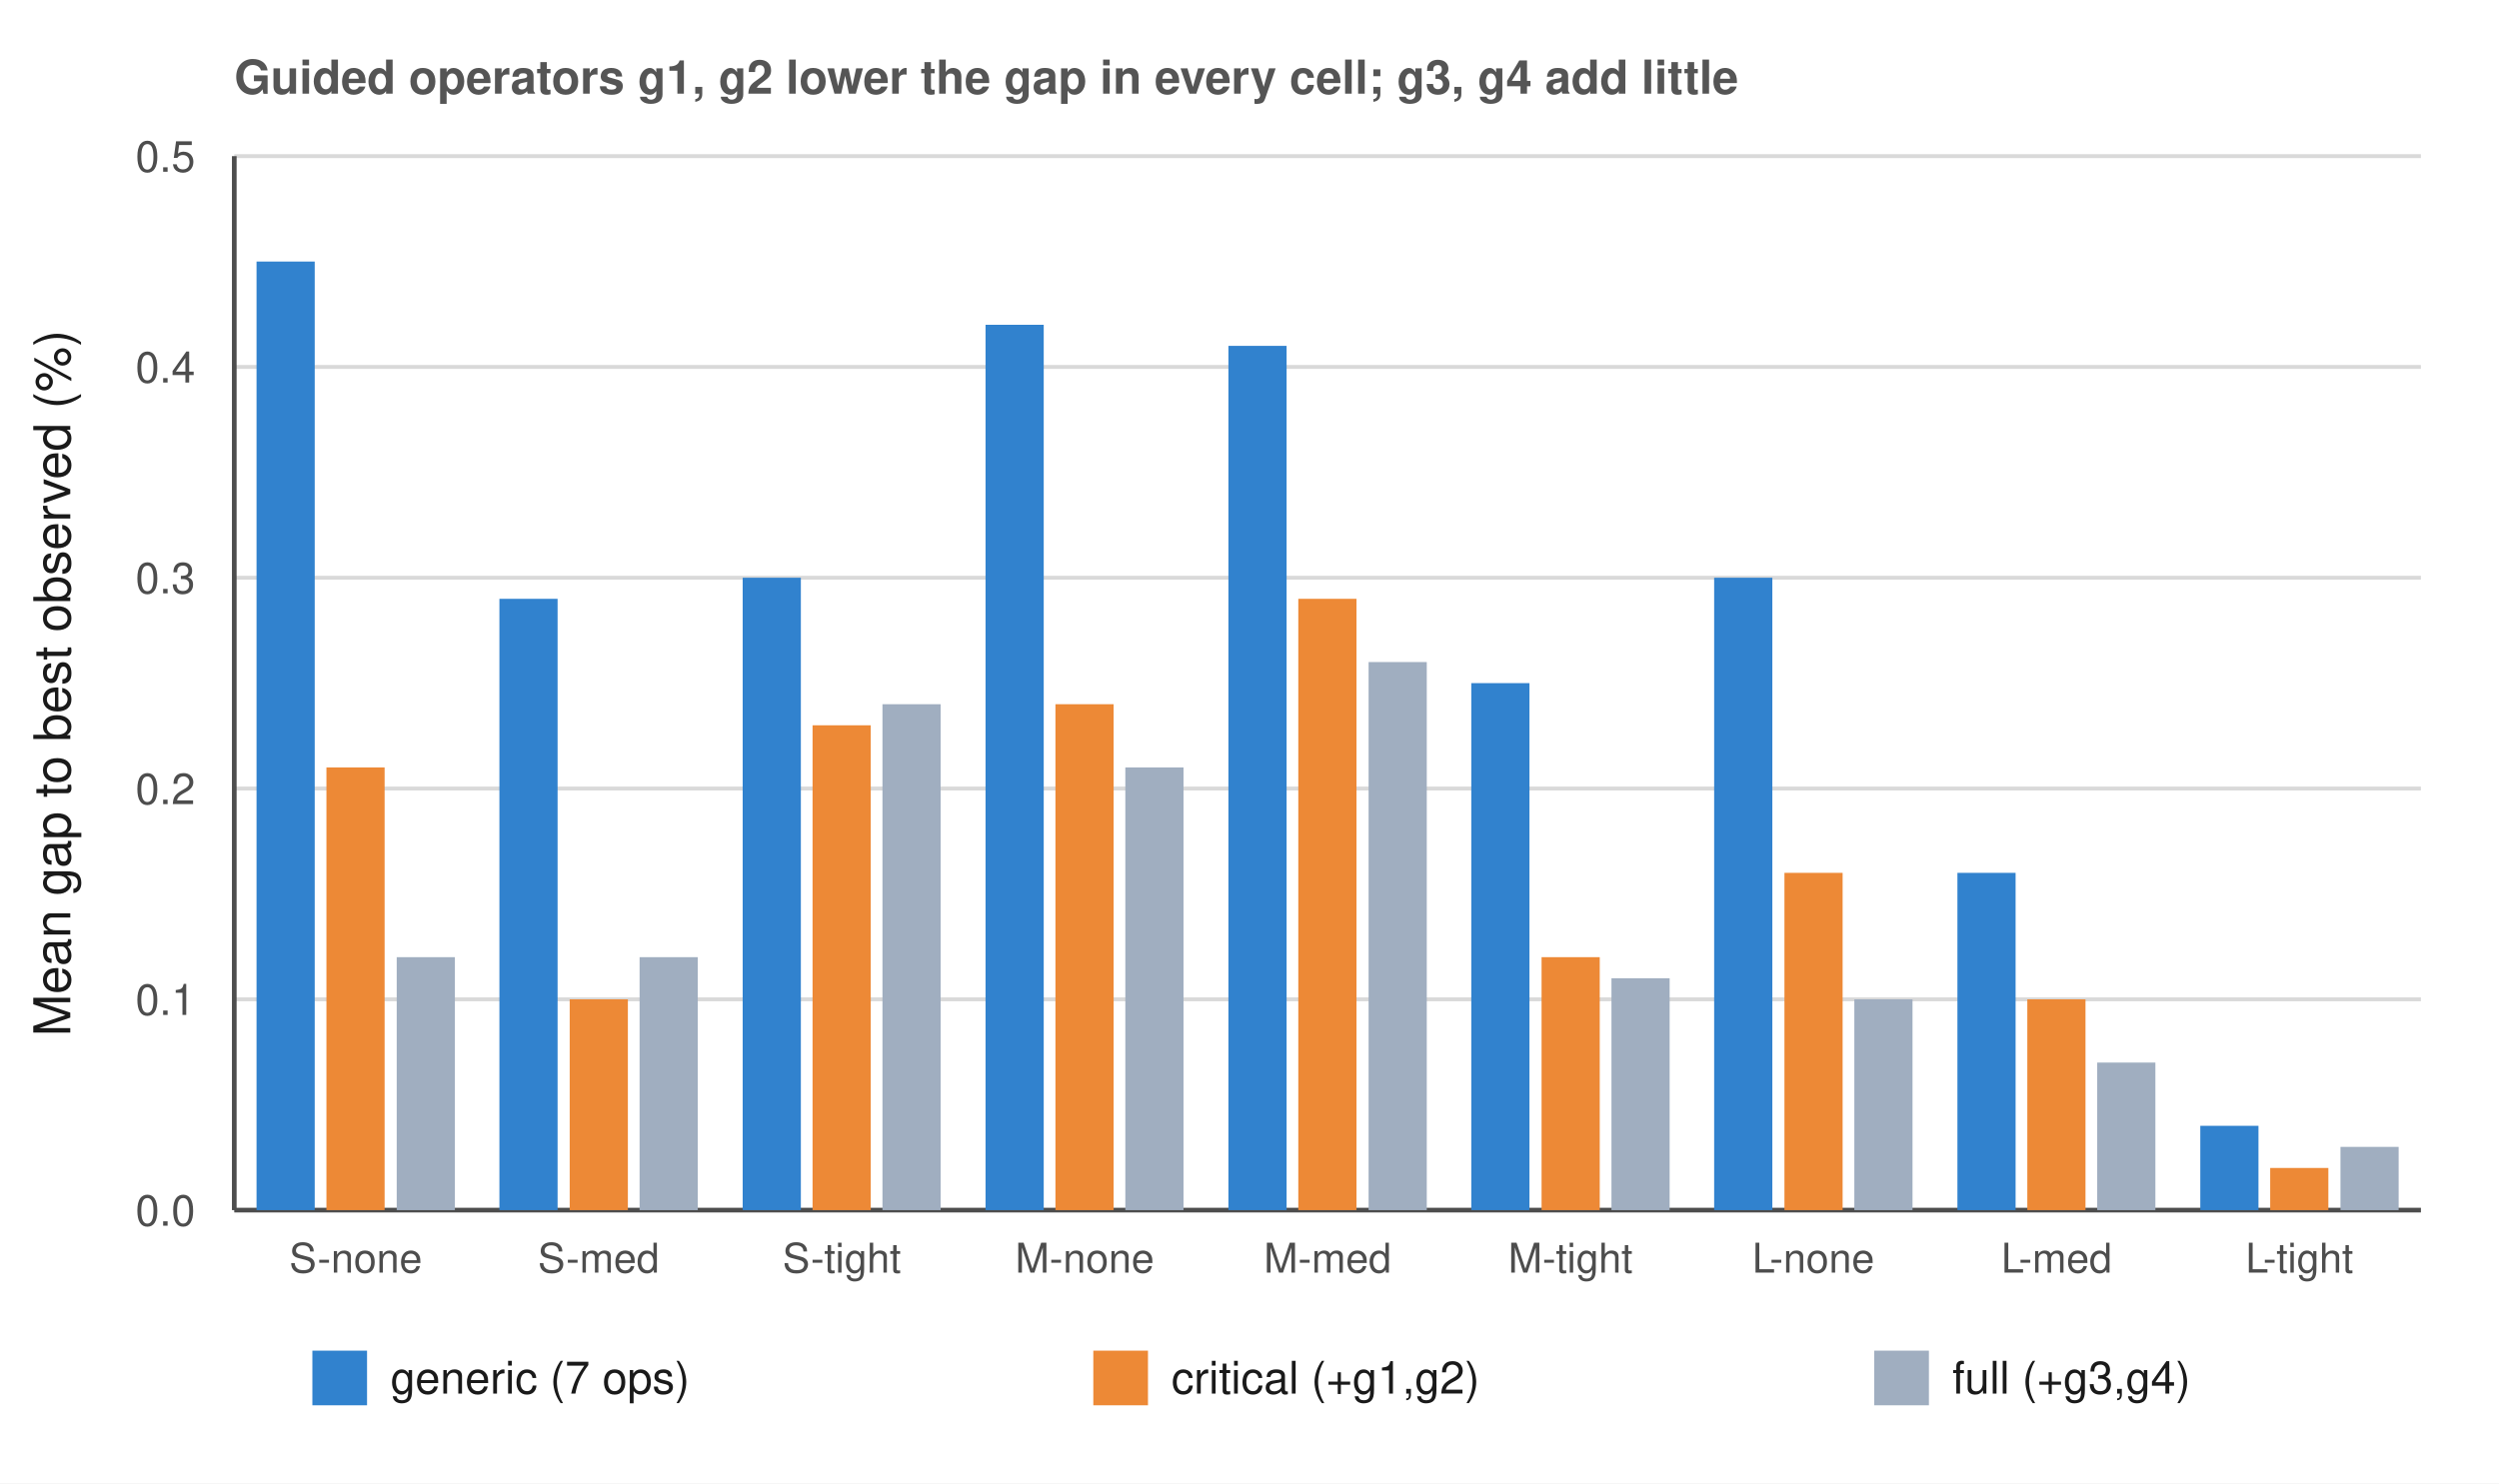
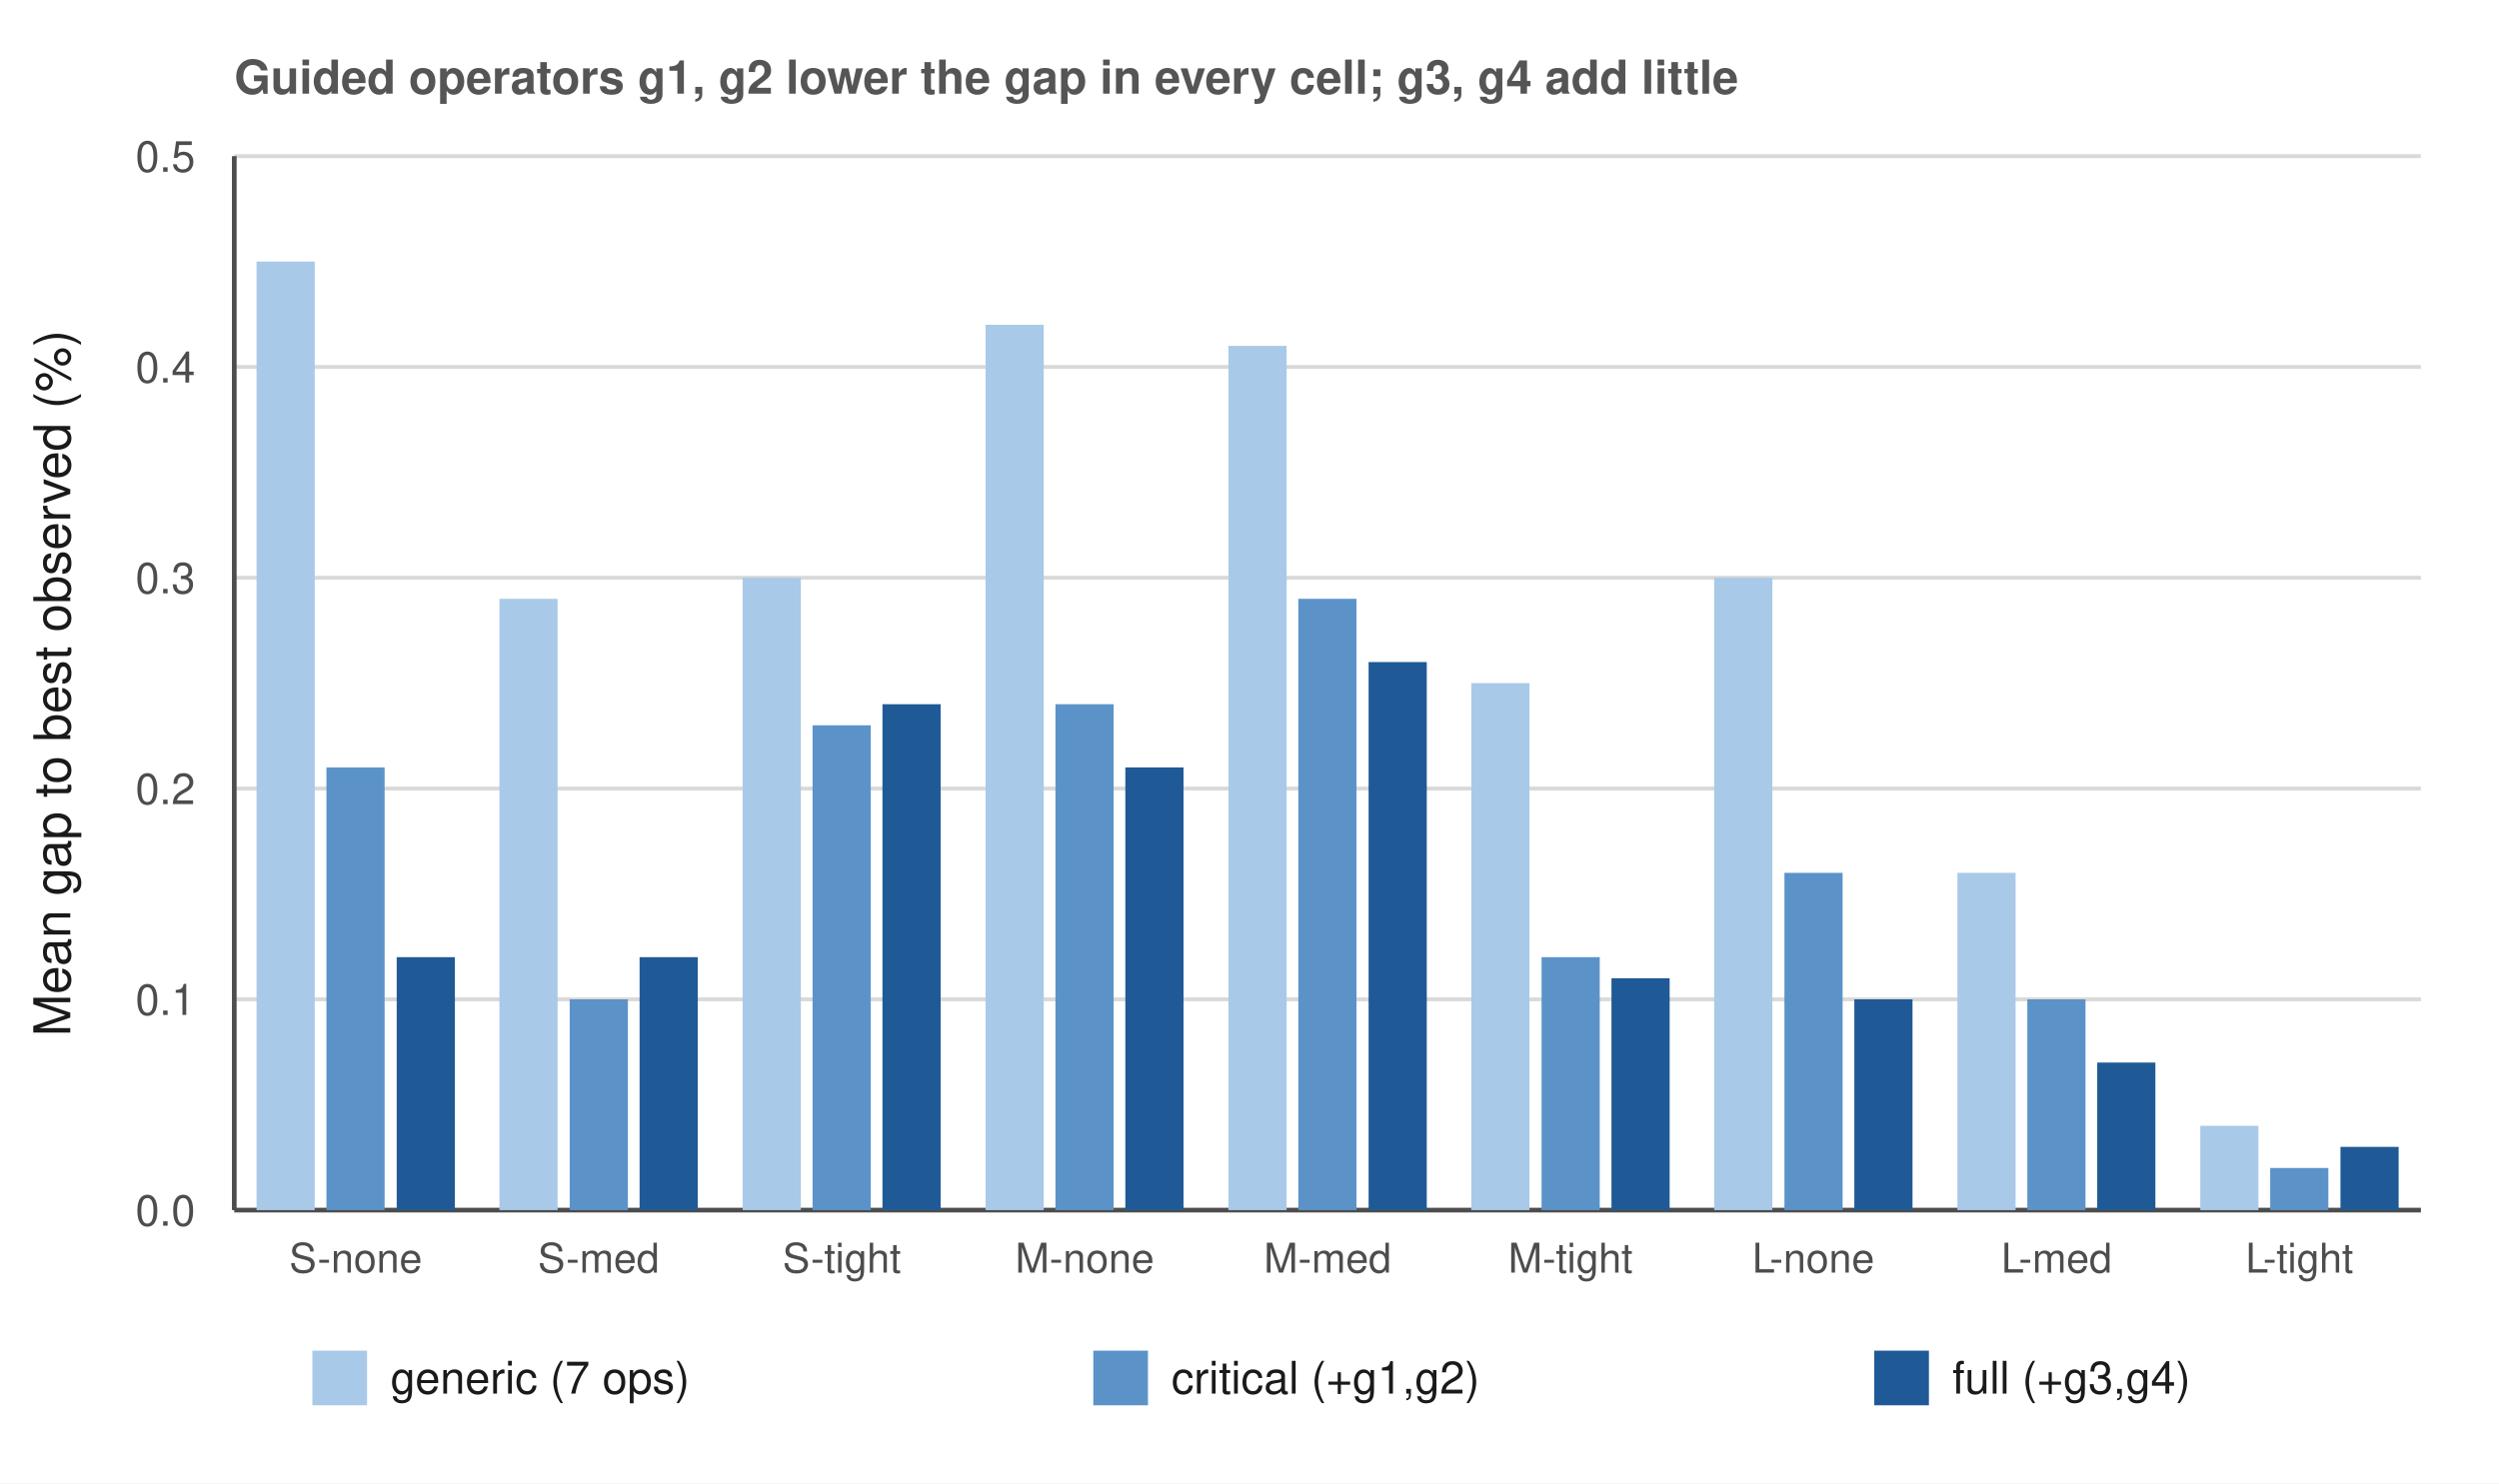
<svg xmlns="http://www.w3.org/2000/svg" width="640" height="380" viewBox="0 0 640 380" font-family="Helvetica, Arial, sans-serif">
  <rect width="640" height="380" fill="white" />
  <line x1="60.0" y1="310.0" x2="620.0" y2="310.0" stroke="#d9d9d9" stroke-width="1" />
  <text x="50.0" y="314.0" font-size="11" text-anchor="end" fill="#4d4d4d" font-weight="normal">0.0</text>
  <line x1="60.0" y1="256.0" x2="620.0" y2="256.0" stroke="#d9d9d9" stroke-width="1" />
  <text x="50.0" y="260.0" font-size="11" text-anchor="end" fill="#4d4d4d" font-weight="normal">0.1</text>
  <line x1="60.0" y1="202.0" x2="620.0" y2="202.0" stroke="#d9d9d9" stroke-width="1" />
  <text x="50.0" y="206.0" font-size="11" text-anchor="end" fill="#4d4d4d" font-weight="normal">0.2</text>
  <line x1="60.0" y1="148.0" x2="620.0" y2="148.0" stroke="#d9d9d9" stroke-width="1" />
  <text x="50.0" y="152.0" font-size="11" text-anchor="end" fill="#4d4d4d" font-weight="normal">0.3</text>
  <line x1="60.0" y1="94.0" x2="620.0" y2="94.0" stroke="#d9d9d9" stroke-width="1" />
  <text x="50.0" y="98.0" font-size="11" text-anchor="end" fill="#4d4d4d" font-weight="normal">0.4</text>
  <line x1="60.0" y1="40.0" x2="620.0" y2="40.0" stroke="#d9d9d9" stroke-width="1" />
  <text x="50.0" y="44.0" font-size="11" text-anchor="end" fill="#4d4d4d" font-weight="normal">0.5</text>
  <line x1="60.0" y1="40.0" x2="60.0" y2="310.0" stroke="#4d4d4d" stroke-width="1.2" />
  <line x1="60.0" y1="310.0" x2="620.0" y2="310.0" stroke="#4d4d4d" stroke-width="1.2" />
  <text x="18.0" y="175.0" font-size="13" text-anchor="middle" fill="#1a1a1a" font-weight="normal" transform="rotate(-90 18 175.0)">Mean gap to best observed (%)</text>
-   <rect x="65.7" y="67.0" width="14.9" height="243.0" fill="#3182ce" />
-   <rect x="83.6" y="196.6" width="14.9" height="113.4" fill="#ed8936" />
-   <rect x="101.6" y="245.2" width="14.9" height="64.8" fill="#a0aec0" />
+   <rect x="65.7" y="67.0" width="14.9" height="243.0" fill="#a9c9e8" />
+   <rect x="83.6" y="196.6" width="14.9" height="113.4" fill="#5b93c9" />
+   <rect x="101.6" y="245.2" width="14.9" height="64.8" fill="#1f5a96" />
  <text x="91.1" y="326.0" font-size="10.5" text-anchor="middle" fill="#4d4d4d" font-weight="normal">S-none</text>
-   <rect x="127.9" y="153.4" width="14.9" height="156.6" fill="#3182ce" />
-   <rect x="145.9" y="256.0" width="14.9" height="54.0" fill="#ed8936" />
-   <rect x="163.8" y="245.2" width="14.9" height="64.8" fill="#a0aec0" />
+   <rect x="127.9" y="153.4" width="14.9" height="156.6" fill="#a9c9e8" />
+   <rect x="145.9" y="256.0" width="14.9" height="54.0" fill="#5b93c9" />
+   <rect x="163.8" y="245.2" width="14.9" height="64.8" fill="#1f5a96" />
  <text x="153.3" y="326.0" font-size="10.5" text-anchor="middle" fill="#4d4d4d" font-weight="normal">S-med</text>
-   <rect x="190.2" y="148.0" width="14.9" height="162.0" fill="#3182ce" />
-   <rect x="208.1" y="185.8" width="14.9" height="124.2" fill="#ed8936" />
-   <rect x="226.0" y="180.4" width="14.9" height="129.6" fill="#a0aec0" />
+   <rect x="190.2" y="148.0" width="14.9" height="162.0" fill="#a9c9e8" />
+   <rect x="208.1" y="185.8" width="14.9" height="124.2" fill="#5b93c9" />
+   <rect x="226.0" y="180.4" width="14.9" height="129.6" fill="#1f5a96" />
  <text x="215.6" y="326.0" font-size="10.5" text-anchor="middle" fill="#4d4d4d" font-weight="normal">S-tight</text>
-   <rect x="252.4" y="83.2" width="14.9" height="226.8" fill="#3182ce" />
-   <rect x="270.3" y="180.4" width="14.9" height="129.6" fill="#ed8936" />
-   <rect x="288.2" y="196.6" width="14.9" height="113.4" fill="#a0aec0" />
+   <rect x="252.4" y="83.2" width="14.9" height="226.8" fill="#a9c9e8" />
+   <rect x="270.3" y="180.4" width="14.9" height="129.6" fill="#5b93c9" />
+   <rect x="288.2" y="196.6" width="14.9" height="113.4" fill="#1f5a96" />
  <text x="277.8" y="326.0" font-size="10.5" text-anchor="middle" fill="#4d4d4d" font-weight="normal">M-none</text>
-   <rect x="314.6" y="88.6" width="14.9" height="221.4" fill="#3182ce" />
-   <rect x="332.5" y="153.4" width="14.9" height="156.6" fill="#ed8936" />
-   <rect x="350.5" y="169.6" width="14.9" height="140.4" fill="#a0aec0" />
+   <rect x="314.6" y="88.6" width="14.9" height="221.4" fill="#a9c9e8" />
+   <rect x="332.5" y="153.4" width="14.9" height="156.6" fill="#5b93c9" />
+   <rect x="350.5" y="169.6" width="14.9" height="140.4" fill="#1f5a96" />
  <text x="340.0" y="326.0" font-size="10.5" text-anchor="middle" fill="#4d4d4d" font-weight="normal">M-med</text>
-   <rect x="376.8" y="175.0" width="14.9" height="135.0" fill="#3182ce" />
-   <rect x="394.8" y="245.2" width="14.9" height="64.8" fill="#ed8936" />
-   <rect x="412.7" y="250.6" width="14.9" height="59.4" fill="#a0aec0" />
+   <rect x="376.8" y="175.0" width="14.9" height="135.0" fill="#a9c9e8" />
+   <rect x="394.8" y="245.2" width="14.9" height="64.8" fill="#5b93c9" />
+   <rect x="412.7" y="250.6" width="14.9" height="59.4" fill="#1f5a96" />
  <text x="402.2" y="326.0" font-size="10.5" text-anchor="middle" fill="#4d4d4d" font-weight="normal">M-tight</text>
-   <rect x="439.0" y="148.0" width="14.9" height="162.0" fill="#3182ce" />
-   <rect x="457.0" y="223.6" width="14.9" height="86.4" fill="#ed8936" />
-   <rect x="474.9" y="256.0" width="14.9" height="54.0" fill="#a0aec0" />
+   <rect x="439.0" y="148.0" width="14.9" height="162.0" fill="#a9c9e8" />
+   <rect x="457.0" y="223.6" width="14.9" height="86.4" fill="#5b93c9" />
+   <rect x="474.9" y="256.0" width="14.9" height="54.0" fill="#1f5a96" />
  <text x="464.4" y="326.0" font-size="10.5" text-anchor="middle" fill="#4d4d4d" font-weight="normal">L-none</text>
-   <rect x="501.3" y="223.6" width="14.9" height="86.4" fill="#3182ce" />
-   <rect x="519.2" y="256.0" width="14.9" height="54.0" fill="#ed8936" />
-   <rect x="537.1" y="272.2" width="14.9" height="37.8" fill="#a0aec0" />
+   <rect x="501.3" y="223.6" width="14.9" height="86.4" fill="#a9c9e8" />
+   <rect x="519.2" y="256.0" width="14.9" height="54.0" fill="#5b93c9" />
+   <rect x="537.1" y="272.2" width="14.9" height="37.8" fill="#1f5a96" />
  <text x="526.7" y="326.0" font-size="10.5" text-anchor="middle" fill="#4d4d4d" font-weight="normal">L-med</text>
-   <rect x="563.5" y="288.4" width="14.9" height="21.6" fill="#3182ce" />
-   <rect x="581.4" y="299.2" width="14.9" height="10.8" fill="#ed8936" />
-   <rect x="599.4" y="293.8" width="14.9" height="16.2" fill="#a0aec0" />
+   <rect x="563.5" y="288.4" width="14.9" height="21.6" fill="#a9c9e8" />
+   <rect x="581.4" y="299.2" width="14.9" height="10.8" fill="#5b93c9" />
+   <rect x="599.4" y="293.8" width="14.9" height="16.2" fill="#1f5a96" />
  <text x="588.9" y="326.0" font-size="10.5" text-anchor="middle" fill="#4d4d4d" font-weight="normal">L-tight</text>
-   <rect x="80" y="346" width="14" height="14" fill="#3182ce" />
+   <rect x="80" y="346" width="14" height="14" fill="#a9c9e8" />
  <text x="100.0" y="357.0" font-size="11.5" text-anchor="start" fill="#1a1a1a" font-weight="normal">generic (7 ops)</text>
-   <rect x="280" y="346" width="14" height="14" fill="#ed8936" />
+   <rect x="280" y="346" width="14" height="14" fill="#5b93c9" />
  <text x="300.0" y="357.0" font-size="11.5" text-anchor="start" fill="#1a1a1a" font-weight="normal">critical (+g1,g2)</text>
-   <rect x="480" y="346" width="14" height="14" fill="#a0aec0" />
+   <rect x="480" y="346" width="14" height="14" fill="#1f5a96" />
  <text x="500.0" y="357.0" font-size="11.5" text-anchor="start" fill="#1a1a1a" font-weight="normal">full (+g3,g4)</text>
  <text x="60.0" y="24.0" font-size="12" text-anchor="start" fill="#555" font-weight="bold">Guided operators g1, g2 lower the gap in every cell; g3, g4 add little</text>
</svg>
